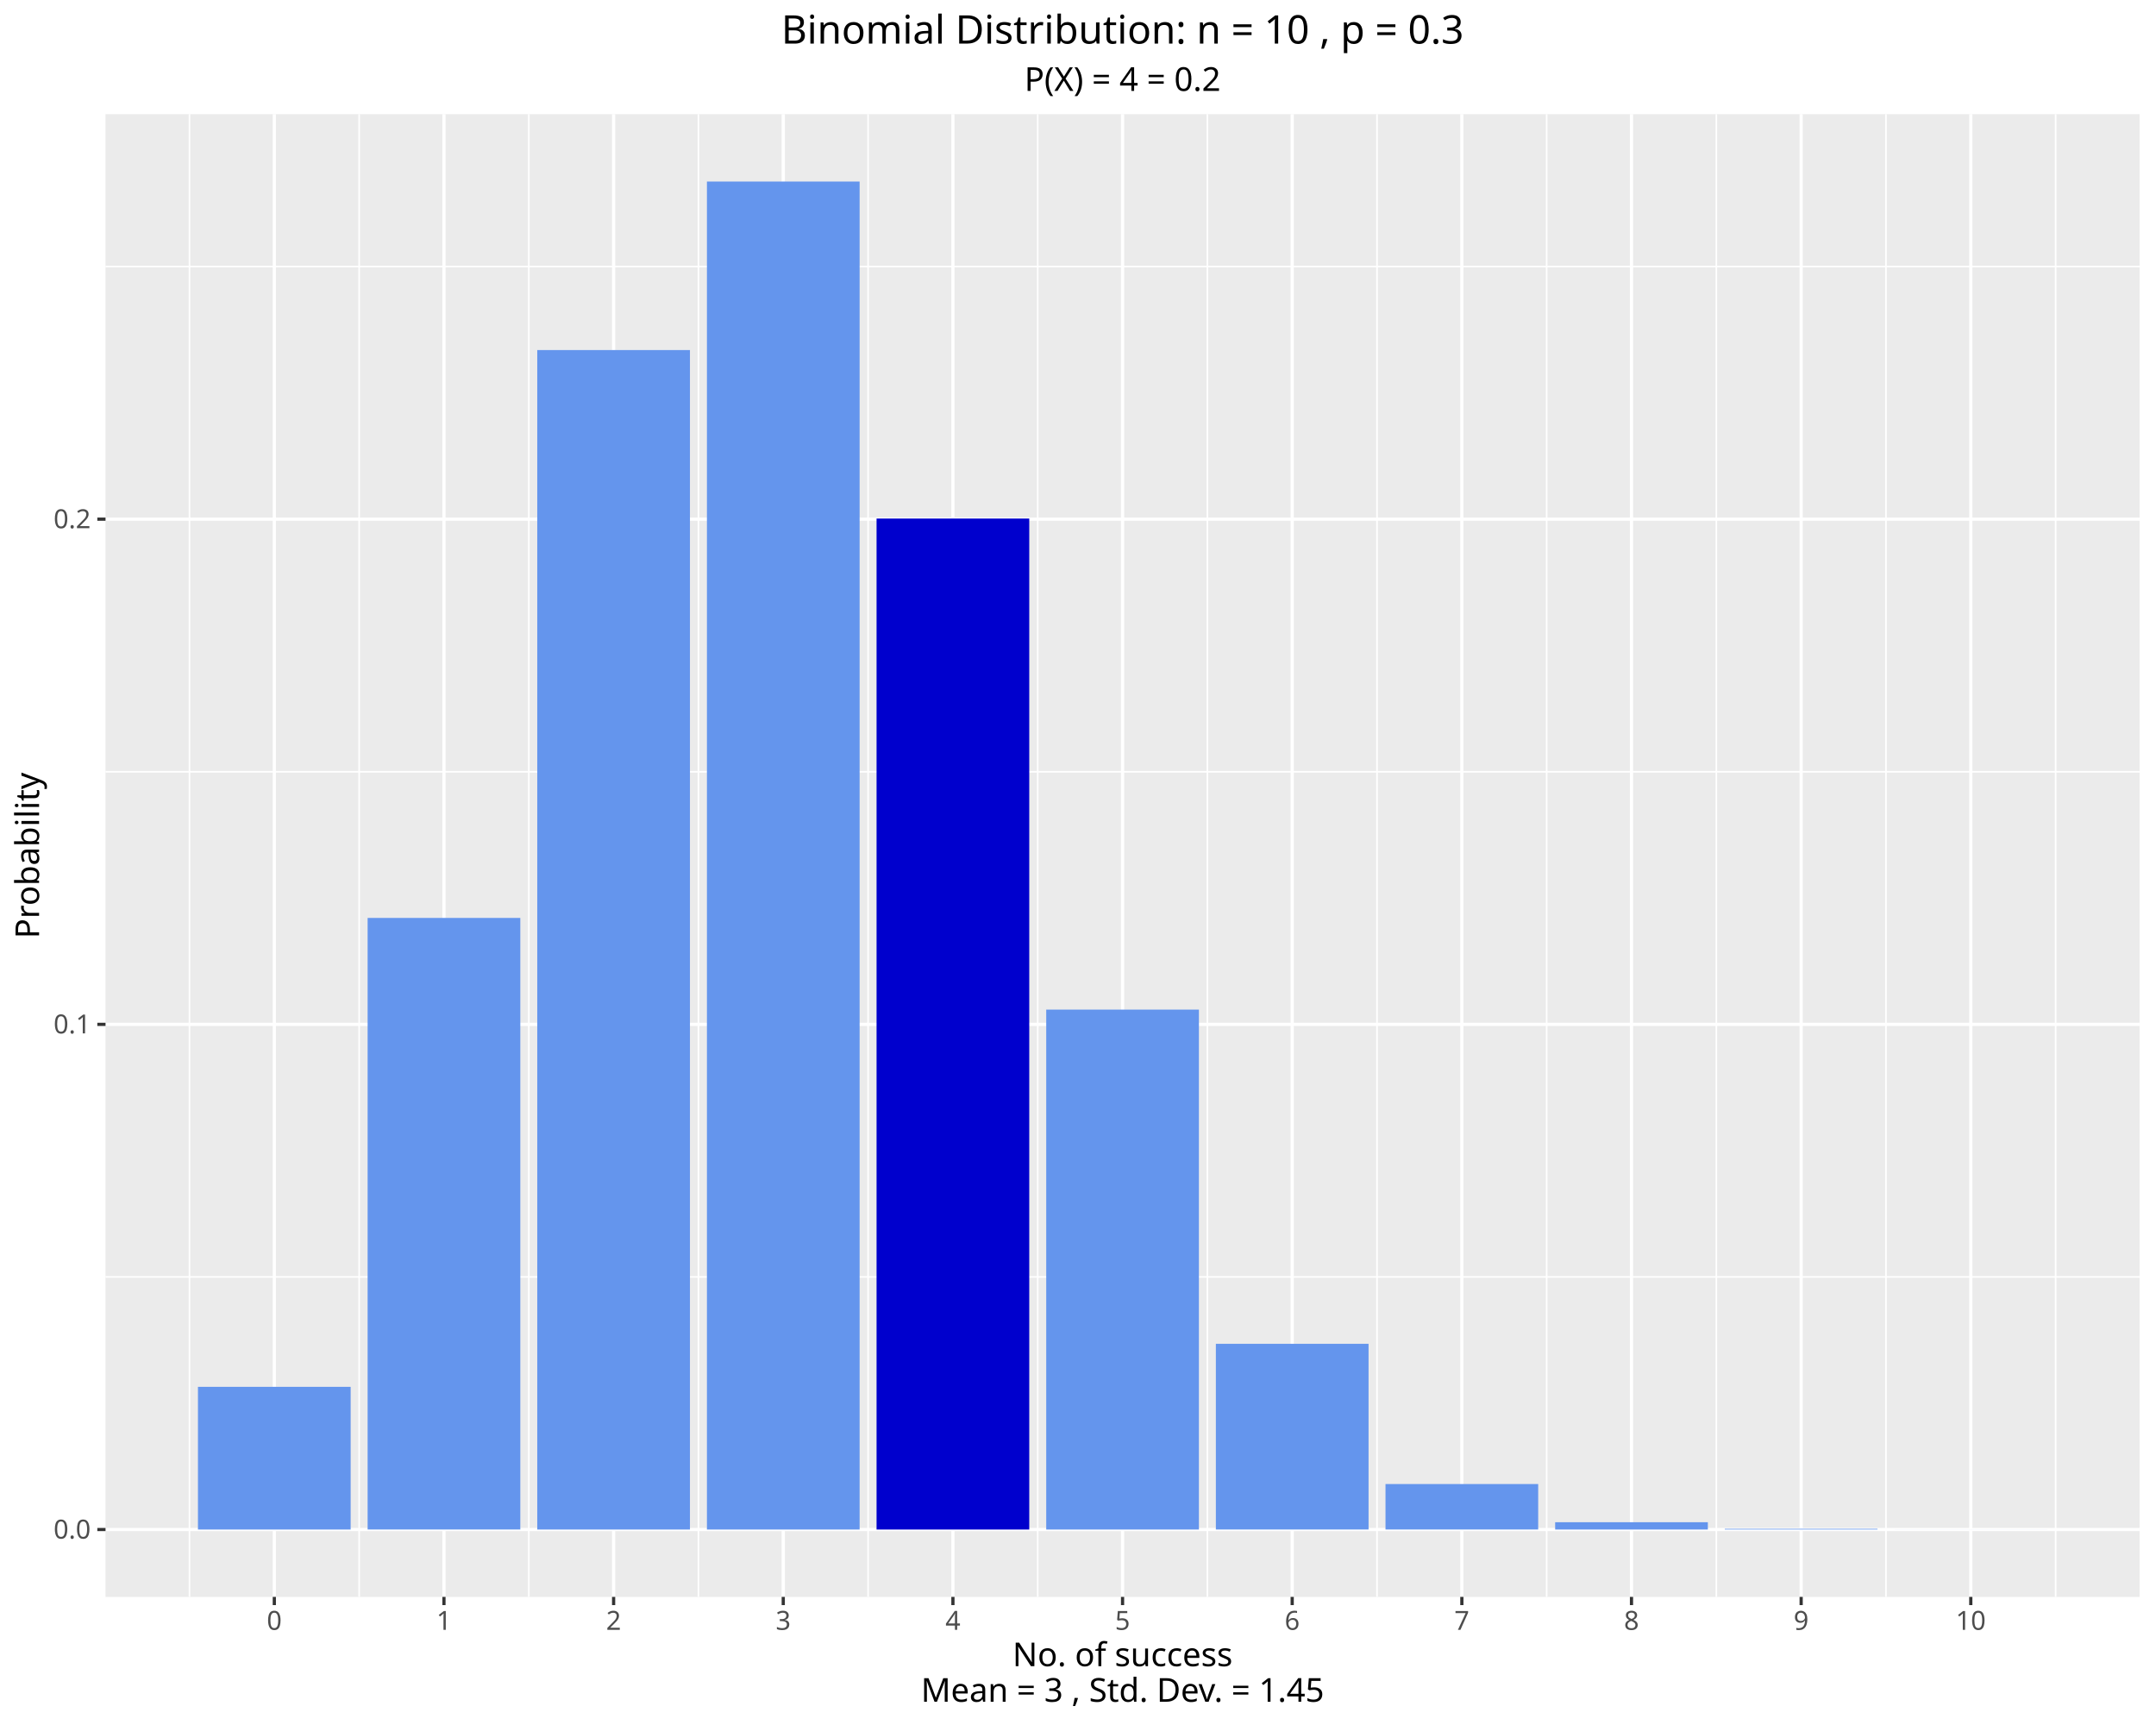
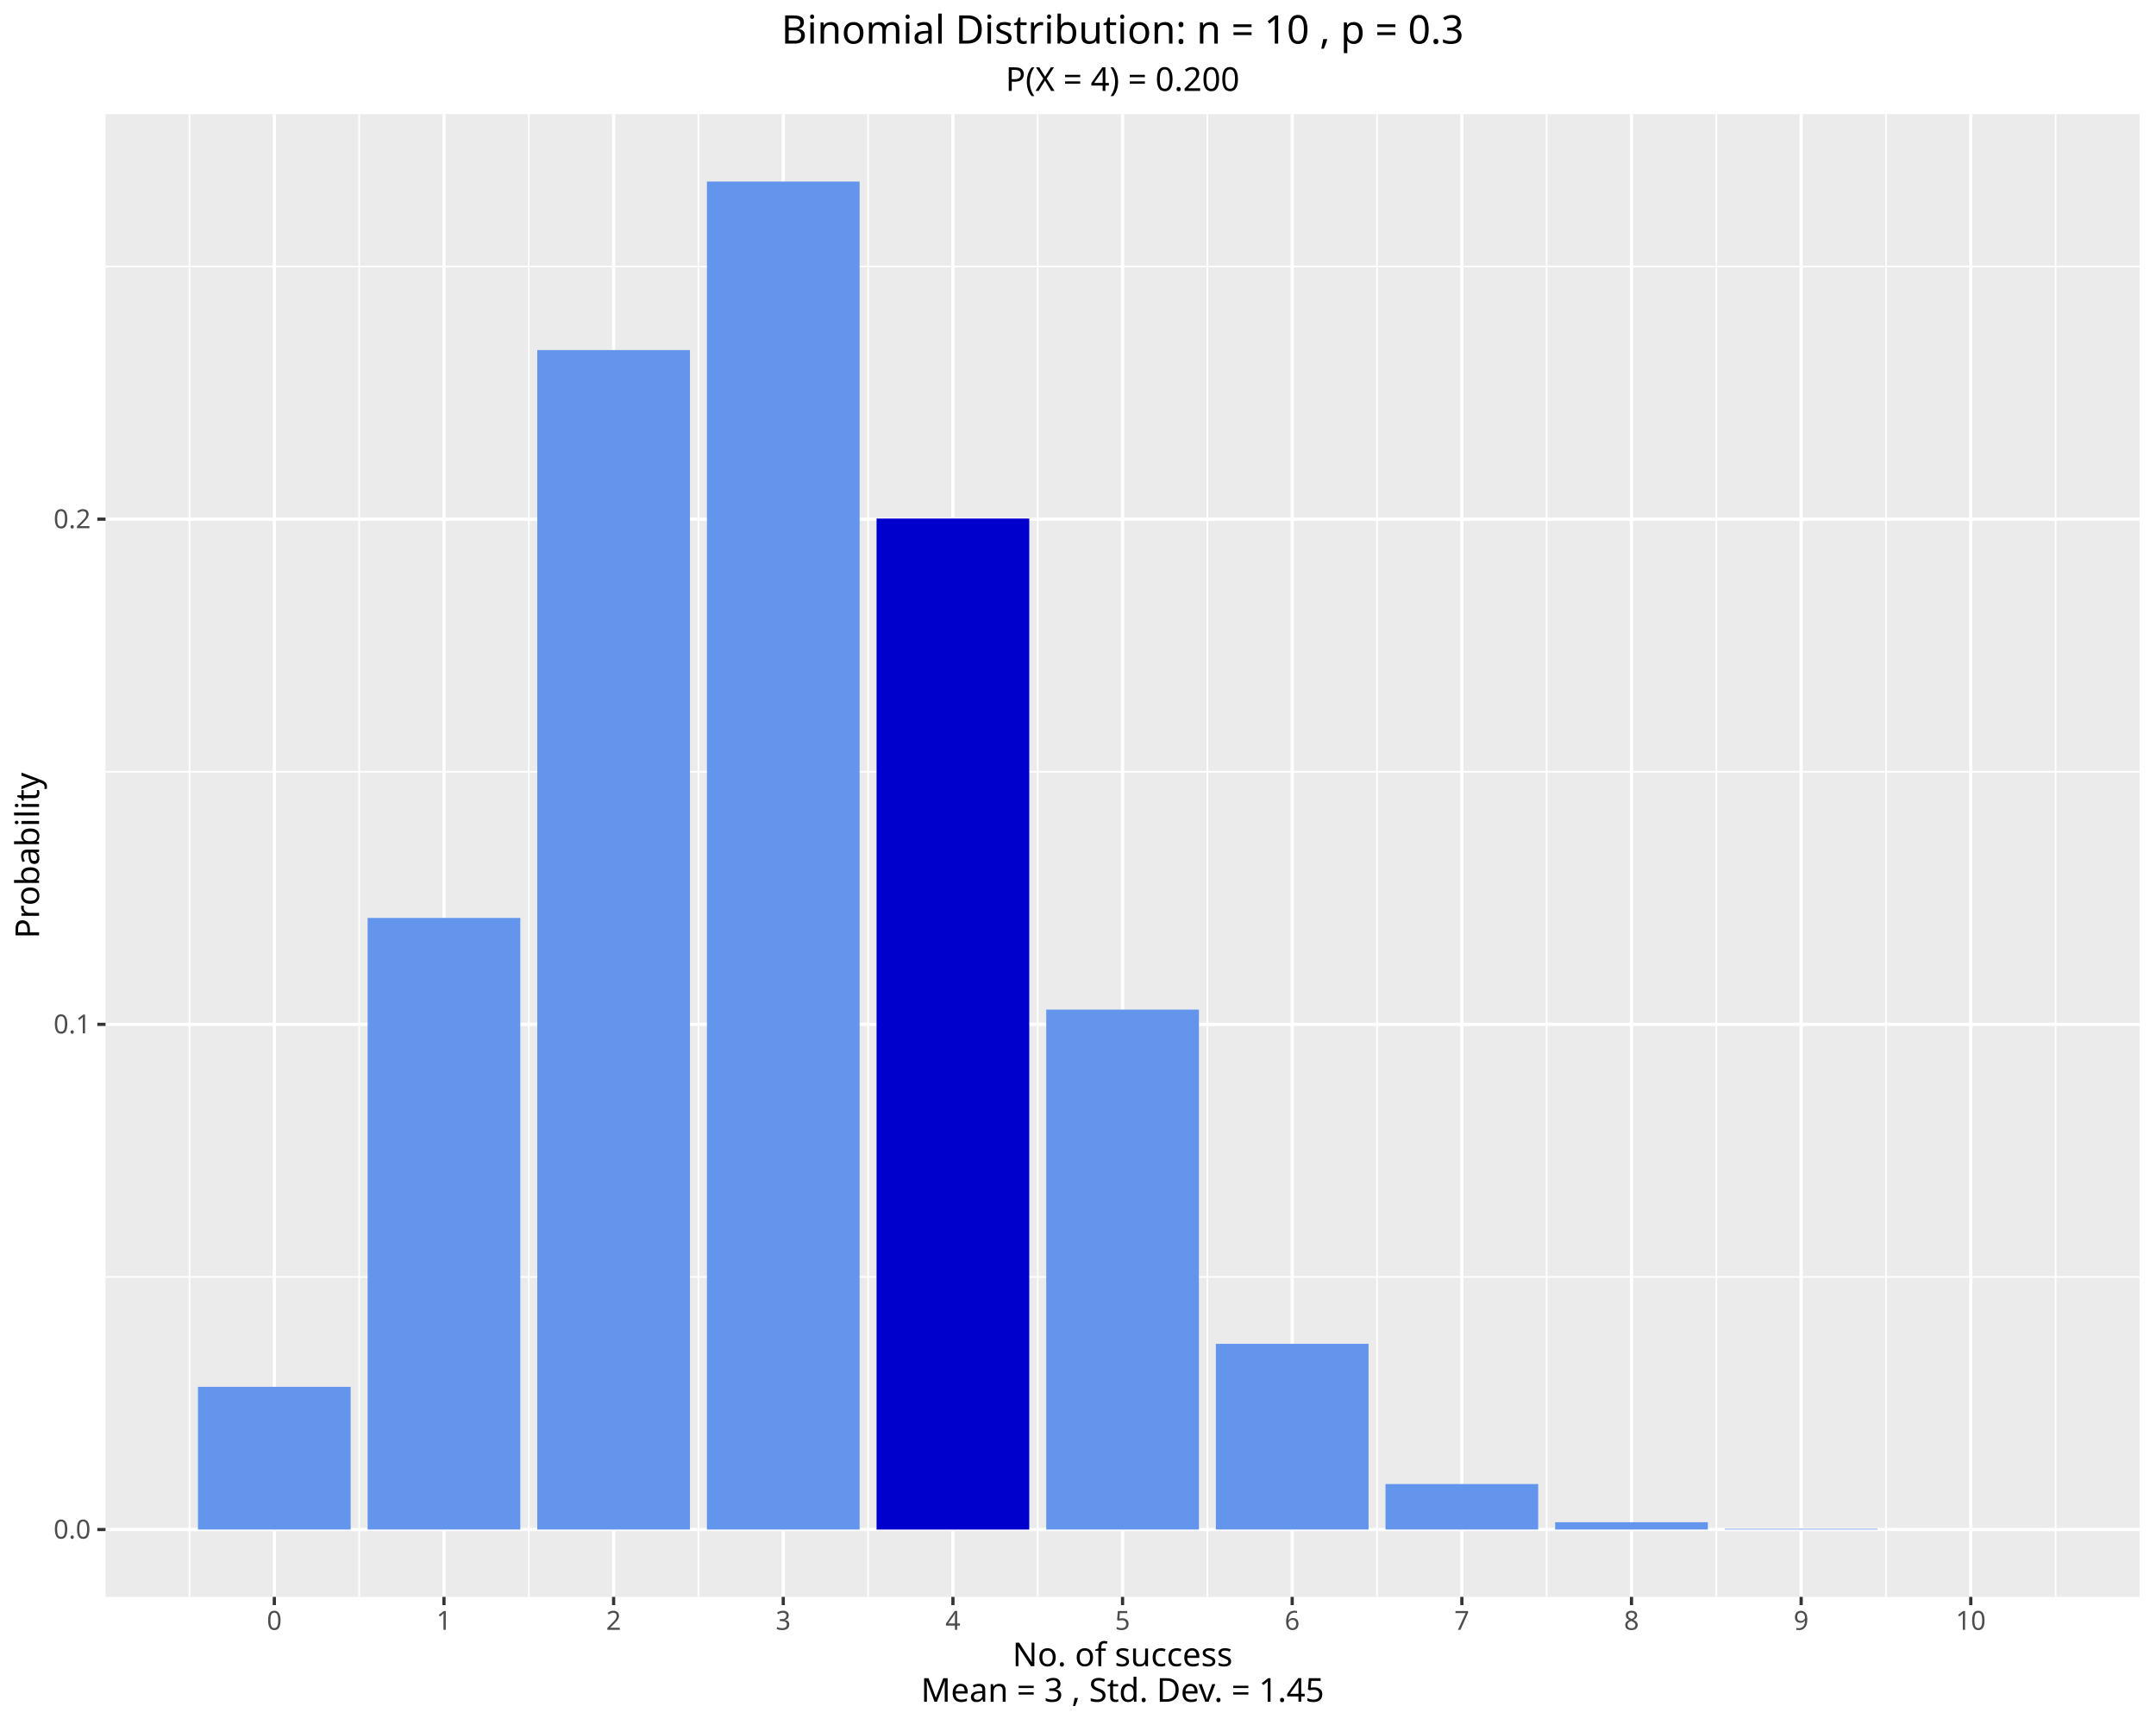
<svg xmlns="http://www.w3.org/2000/svg" class="svglite" data-engine-version="2.0" width="720.00pt" height="576.00pt" viewBox="0 0 720.00 576.00">
  <defs>
    <style type="text/css">
    .svglite line, .svglite polyline, .svglite polygon, .svglite path, .svglite rect, .svglite circle {
      fill: none;
      stroke: #000000;
      stroke-linecap: round;
      stroke-linejoin: round;
      stroke-miterlimit: 10.00;
    }
  </style>
  </defs>
  <rect width="100%" height="100%" style="stroke: none; fill: #FFFFFF;" />
  <defs>
    <clipPath id="cpMC4wMHw3MjAuMDB8MC4wMHw1NzYuMDA=">
      <rect x="0.00" y="0.00" width="720.00" height="576.00" />
    </clipPath>
  </defs>
  <g clip-path="url(#cpMC4wMHw3MjAuMDB8MC4wMHw1NzYuMDA=)">
    <rect x="0.00" y="0.00" width="720.00" height="576.00" style="stroke-width: 1.07; stroke: #FFFFFF; fill: #FFFFFF;" />
  </g>
  <defs>
    <clipPath id="cpMzUuMjR8NzE0LjUyfDM4LjEyfDUzMy4yMw==">
      <rect x="35.24" y="38.12" width="679.28" height="495.12" />
    </clipPath>
  </defs>
  <g clip-path="url(#cpMzUuMjR8NzE0LjUyfDM4LjEyfDUzMy4yMw==)">
    <rect x="35.24" y="38.12" width="679.28" height="495.12" style="stroke-width: 1.07; stroke: none; fill: #EBEBEB;" />
    <polyline points="35.24,426.38 714.52,426.38 " style="stroke-width: 0.53; stroke: #FFFFFF; stroke-linecap: butt;" />
    <polyline points="35.24,257.70 714.52,257.70 " style="stroke-width: 0.53; stroke: #FFFFFF; stroke-linecap: butt;" />
    <polyline points="35.24,89.01 714.52,89.01 " style="stroke-width: 0.53; stroke: #FFFFFF; stroke-linecap: butt;" />
    <polyline points="63.28,533.23 63.28,38.12 " style="stroke-width: 0.53; stroke: #FFFFFF; stroke-linecap: butt;" />
    <polyline points="119.94,533.23 119.94,38.12 " style="stroke-width: 0.53; stroke: #FFFFFF; stroke-linecap: butt;" />
    <polyline points="176.59,533.23 176.59,38.12 " style="stroke-width: 0.53; stroke: #FFFFFF; stroke-linecap: butt;" />
    <polyline points="233.24,533.23 233.24,38.12 " style="stroke-width: 0.53; stroke: #FFFFFF; stroke-linecap: butt;" />
    <polyline points="289.90,533.23 289.90,38.12 " style="stroke-width: 0.53; stroke: #FFFFFF; stroke-linecap: butt;" />
    <polyline points="346.55,533.23 346.55,38.12 " style="stroke-width: 0.53; stroke: #FFFFFF; stroke-linecap: butt;" />
    <polyline points="403.21,533.23 403.21,38.12 " style="stroke-width: 0.53; stroke: #FFFFFF; stroke-linecap: butt;" />
    <polyline points="459.86,533.23 459.86,38.12 " style="stroke-width: 0.53; stroke: #FFFFFF; stroke-linecap: butt;" />
    <polyline points="516.51,533.23 516.51,38.12 " style="stroke-width: 0.53; stroke: #FFFFFF; stroke-linecap: butt;" />
    <polyline points="573.17,533.23 573.17,38.12 " style="stroke-width: 0.53; stroke: #FFFFFF; stroke-linecap: butt;" />
    <polyline points="629.82,533.23 629.82,38.12 " style="stroke-width: 0.53; stroke: #FFFFFF; stroke-linecap: butt;" />
    <polyline points="686.48,533.23 686.48,38.12 " style="stroke-width: 0.53; stroke: #FFFFFF; stroke-linecap: butt;" />
    <polyline points="35.24,510.73 714.52,510.73 " style="stroke-width: 1.07; stroke: #FFFFFF; stroke-linecap: butt;" />
    <polyline points="35.24,342.04 714.52,342.04 " style="stroke-width: 1.07; stroke: #FFFFFF; stroke-linecap: butt;" />
    <polyline points="35.24,173.35 714.52,173.35 " style="stroke-width: 1.07; stroke: #FFFFFF; stroke-linecap: butt;" />
    <polyline points="91.61,533.23 91.61,38.12 " style="stroke-width: 1.07; stroke: #FFFFFF; stroke-linecap: butt;" />
    <polyline points="148.26,533.23 148.26,38.12 " style="stroke-width: 1.07; stroke: #FFFFFF; stroke-linecap: butt;" />
    <polyline points="204.92,533.23 204.92,38.12 " style="stroke-width: 1.07; stroke: #FFFFFF; stroke-linecap: butt;" />
    <polyline points="261.57,533.23 261.57,38.12 " style="stroke-width: 1.07; stroke: #FFFFFF; stroke-linecap: butt;" />
    <polyline points="318.23,533.23 318.23,38.12 " style="stroke-width: 1.07; stroke: #FFFFFF; stroke-linecap: butt;" />
    <polyline points="374.88,533.23 374.88,38.12 " style="stroke-width: 1.07; stroke: #FFFFFF; stroke-linecap: butt;" />
    <polyline points="431.53,533.23 431.53,38.12 " style="stroke-width: 1.07; stroke: #FFFFFF; stroke-linecap: butt;" />
    <polyline points="488.19,533.23 488.19,38.12 " style="stroke-width: 1.07; stroke: #FFFFFF; stroke-linecap: butt;" />
    <polyline points="544.84,533.23 544.84,38.12 " style="stroke-width: 1.07; stroke: #FFFFFF; stroke-linecap: butt;" />
    <polyline points="601.50,533.23 601.50,38.12 " style="stroke-width: 1.07; stroke: #FFFFFF; stroke-linecap: butt;" />
    <polyline points="658.15,533.23 658.15,38.12 " style="stroke-width: 1.07; stroke: #FFFFFF; stroke-linecap: butt;" />
    <rect x="66.11" y="463.08" width="50.99" height="47.65" style="stroke-width: 1.07; stroke: none; stroke-linecap: butt; stroke-linejoin: miter; fill: #6495ED;" />
    <rect x="122.77" y="306.51" width="50.99" height="204.21" style="stroke-width: 1.07; stroke: none; stroke-linecap: butt; stroke-linejoin: miter; fill: #6495ED;" />
    <rect x="179.42" y="116.89" width="50.99" height="393.84" style="stroke-width: 1.07; stroke: none; stroke-linecap: butt; stroke-linejoin: miter; fill: #6495ED;" />
    <rect x="236.08" y="60.62" width="50.99" height="450.11" style="stroke-width: 1.07; stroke: none; stroke-linecap: butt; stroke-linejoin: miter; fill: #6495ED;" />
    <rect x="292.73" y="173.15" width="50.99" height="337.58" style="stroke-width: 1.07; stroke: none; stroke-linecap: butt; stroke-linejoin: miter; fill: #0000CD;" />
    <rect x="349.39" y="337.12" width="50.99" height="173.61" style="stroke-width: 1.07; stroke: none; stroke-linecap: butt; stroke-linejoin: miter; fill: #6495ED;" />
    <rect x="406.04" y="448.72" width="50.99" height="62.00" style="stroke-width: 1.07; stroke: none; stroke-linecap: butt; stroke-linejoin: miter; fill: #6495ED;" />
    <rect x="462.69" y="495.54" width="50.99" height="15.18" style="stroke-width: 1.07; stroke: none; stroke-linecap: butt; stroke-linejoin: miter; fill: #6495ED;" />
    <rect x="519.35" y="508.29" width="50.99" height="2.44" style="stroke-width: 1.07; stroke: none; stroke-linecap: butt; stroke-linejoin: miter; fill: #6495ED;" />
    <rect x="576.00" y="510.49" width="50.99" height="0.23" style="stroke-width: 1.07; stroke: none; stroke-linecap: butt; stroke-linejoin: miter; fill: #6495ED;" />
    <rect x="632.66" y="510.72" width="50.99" height="0.01" style="stroke-width: 1.07; stroke: none; stroke-linecap: butt; stroke-linejoin: miter; fill: #6495ED;" />
  </g>
  <g clip-path="url(#cpMC4wMHw3MjAuMDB8MC4wMHw1NzYuMDA=)">
    <text x="30.31" y="513.76" text-anchor="end" style="font-size: 8.80px; fill: #4D4D4D; font-family: sans;" textLength="12.23px" lengthAdjust="spacingAndGlyphs">0.0</text>
    <text x="30.31" y="345.07" text-anchor="end" style="font-size: 8.80px; fill: #4D4D4D; font-family: sans;" textLength="12.23px" lengthAdjust="spacingAndGlyphs">0.1</text>
    <text x="30.31" y="176.38" text-anchor="end" style="font-size: 8.80px; fill: #4D4D4D; font-family: sans;" textLength="12.23px" lengthAdjust="spacingAndGlyphs">0.2</text>
    <polyline points="32.50,510.73 35.24,510.73 " style="stroke-width: 1.07; stroke: #333333; stroke-linecap: butt;" />
    <polyline points="32.50,342.04 35.24,342.04 " style="stroke-width: 1.07; stroke: #333333; stroke-linecap: butt;" />
    <polyline points="32.50,173.35 35.24,173.35 " style="stroke-width: 1.07; stroke: #333333; stroke-linecap: butt;" />
    <polyline points="91.61,535.97 91.61,533.23 " style="stroke-width: 1.07; stroke: #333333; stroke-linecap: butt;" />
    <polyline points="148.26,535.97 148.26,533.23 " style="stroke-width: 1.07; stroke: #333333; stroke-linecap: butt;" />
    <polyline points="204.92,535.97 204.92,533.23 " style="stroke-width: 1.07; stroke: #333333; stroke-linecap: butt;" />
    <polyline points="261.57,535.97 261.57,533.23 " style="stroke-width: 1.07; stroke: #333333; stroke-linecap: butt;" />
    <polyline points="318.23,535.97 318.23,533.23 " style="stroke-width: 1.07; stroke: #333333; stroke-linecap: butt;" />
    <polyline points="374.88,535.97 374.88,533.23 " style="stroke-width: 1.07; stroke: #333333; stroke-linecap: butt;" />
    <polyline points="431.53,535.97 431.53,533.23 " style="stroke-width: 1.07; stroke: #333333; stroke-linecap: butt;" />
    <polyline points="488.19,535.97 488.19,533.23 " style="stroke-width: 1.07; stroke: #333333; stroke-linecap: butt;" />
    <polyline points="544.84,535.97 544.84,533.23 " style="stroke-width: 1.07; stroke: #333333; stroke-linecap: butt;" />
    <polyline points="601.50,535.97 601.50,533.23 " style="stroke-width: 1.07; stroke: #333333; stroke-linecap: butt;" />
    <polyline points="658.15,535.97 658.15,533.23 " style="stroke-width: 1.07; stroke: #333333; stroke-linecap: butt;" />
    <text x="91.61" y="544.22" text-anchor="middle" style="font-size: 8.80px; fill: #4D4D4D; font-family: sans;" textLength="4.89px" lengthAdjust="spacingAndGlyphs">0</text>
    <text x="148.26" y="544.22" text-anchor="middle" style="font-size: 8.80px; fill: #4D4D4D; font-family: sans;" textLength="4.89px" lengthAdjust="spacingAndGlyphs">1</text>
    <text x="204.92" y="544.22" text-anchor="middle" style="font-size: 8.80px; fill: #4D4D4D; font-family: sans;" textLength="4.89px" lengthAdjust="spacingAndGlyphs">2</text>
    <text x="261.57" y="544.22" text-anchor="middle" style="font-size: 8.80px; fill: #4D4D4D; font-family: sans;" textLength="4.89px" lengthAdjust="spacingAndGlyphs">3</text>
    <text x="318.23" y="544.22" text-anchor="middle" style="font-size: 8.80px; fill: #4D4D4D; font-family: sans;" textLength="4.89px" lengthAdjust="spacingAndGlyphs">4</text>
    <text x="374.88" y="544.22" text-anchor="middle" style="font-size: 8.80px; fill: #4D4D4D; font-family: sans;" textLength="4.89px" lengthAdjust="spacingAndGlyphs">5</text>
    <text x="431.53" y="544.22" text-anchor="middle" style="font-size: 8.80px; fill: #4D4D4D; font-family: sans;" textLength="4.89px" lengthAdjust="spacingAndGlyphs">6</text>
    <text x="488.19" y="544.22" text-anchor="middle" style="font-size: 8.80px; fill: #4D4D4D; font-family: sans;" textLength="4.89px" lengthAdjust="spacingAndGlyphs">7</text>
    <text x="544.84" y="544.22" text-anchor="middle" style="font-size: 8.80px; fill: #4D4D4D; font-family: sans;" textLength="4.89px" lengthAdjust="spacingAndGlyphs">8</text>
    <text x="601.50" y="544.22" text-anchor="middle" style="font-size: 8.80px; fill: #4D4D4D; font-family: sans;" textLength="4.89px" lengthAdjust="spacingAndGlyphs">9</text>
    <text x="658.15" y="544.22" text-anchor="middle" style="font-size: 8.80px; fill: #4D4D4D; font-family: sans;" textLength="9.79px" lengthAdjust="spacingAndGlyphs">10</text>
    <text x="374.88" y="556.36" text-anchor="middle" style="font-size: 11.00px; font-family: sans;" textLength="72.16px" lengthAdjust="spacingAndGlyphs">No. of success</text>
    <text x="374.88" y="568.24" text-anchor="middle" style="font-size: 11.00px; font-family: sans;" textLength="137.60px" lengthAdjust="spacingAndGlyphs"> Mean = 3 , Std. Dev. = 1.45</text>
    <text transform="translate(13.05,285.67) rotate(-90)" text-anchor="middle" style="font-size: 11.00px; font-family: sans;" textLength="51.36px" lengthAdjust="spacingAndGlyphs">Probability</text>
-     <text x="374.88" y="30.35" text-anchor="middle" style="font-size: 11.00px; font-family: sans;" textLength="68.49px" lengthAdjust="spacingAndGlyphs">P(X) = 4 = 0.2</text>
+     <text x="374.88" y="30.35" text-anchor="middle" style="font-size: 11.00px; font-family: sans;" textLength="80.73px" lengthAdjust="spacingAndGlyphs">P(X = 4) = 0.200</text>
    <text x="374.88" y="14.56" text-anchor="middle" style="font-size: 13.20px; font-family: sans;" textLength="216.47px" lengthAdjust="spacingAndGlyphs">Binomial Distribution: n = 10 , p = 0.3</text>
  </g>
</svg>
